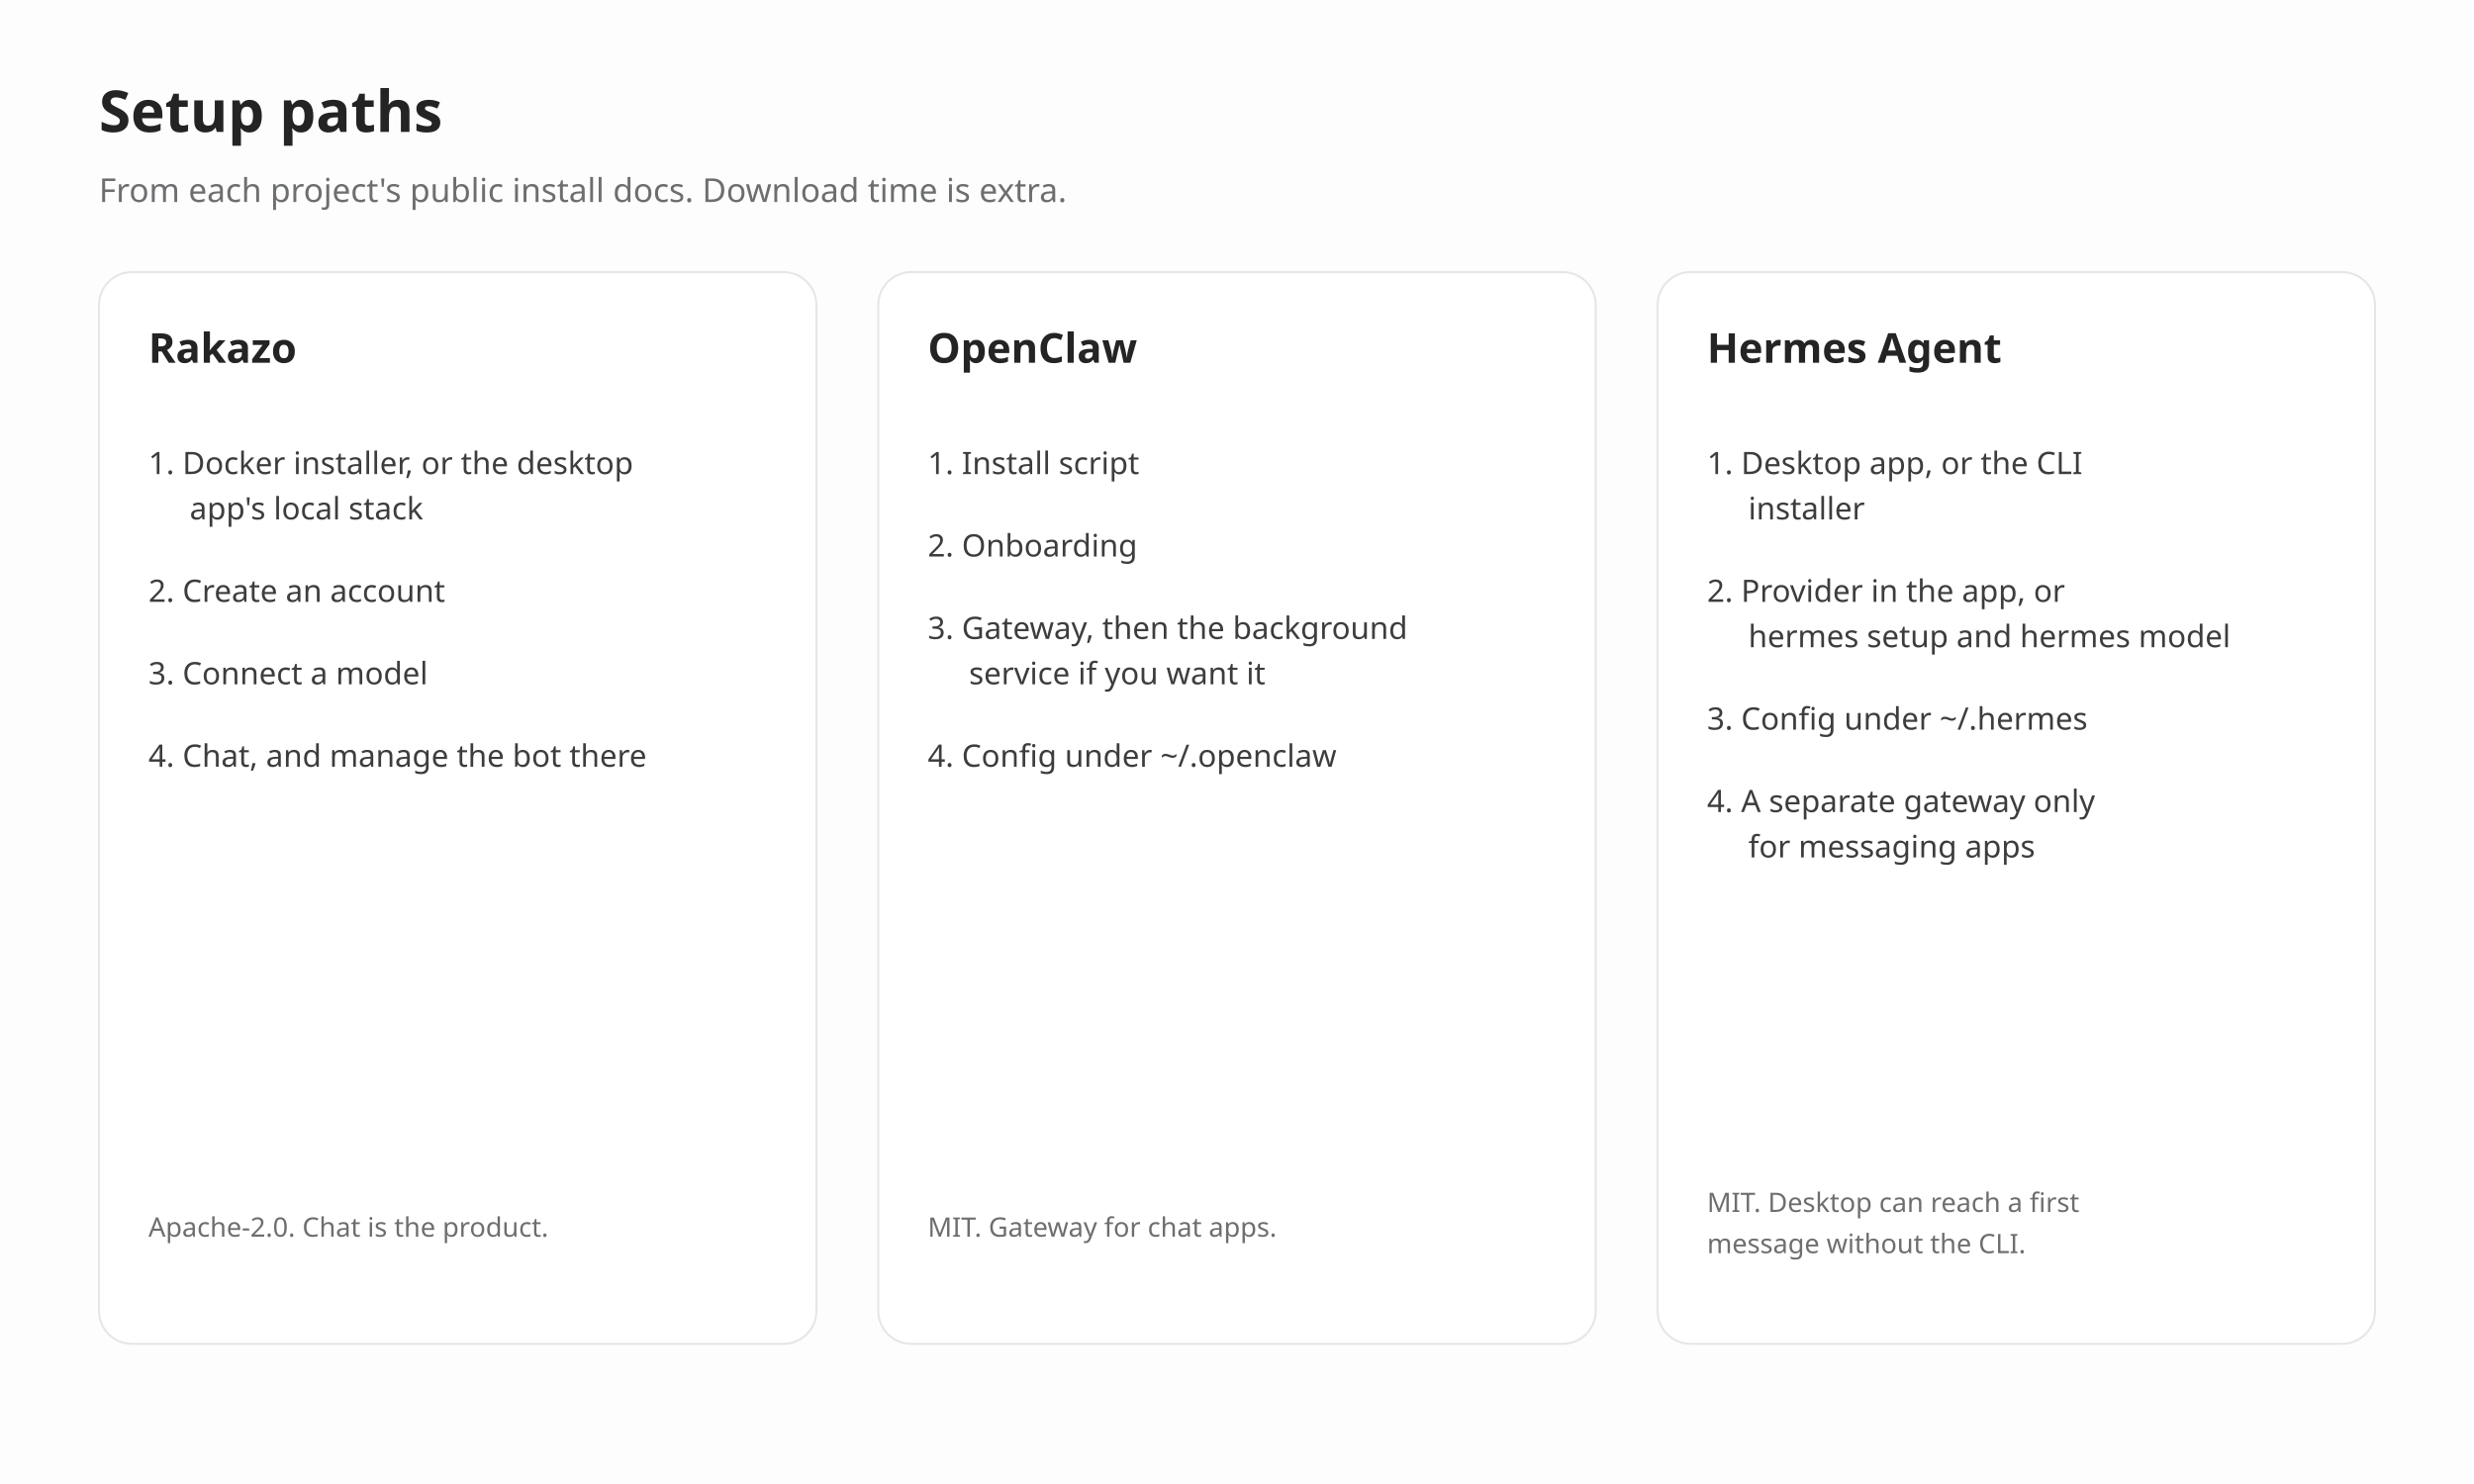
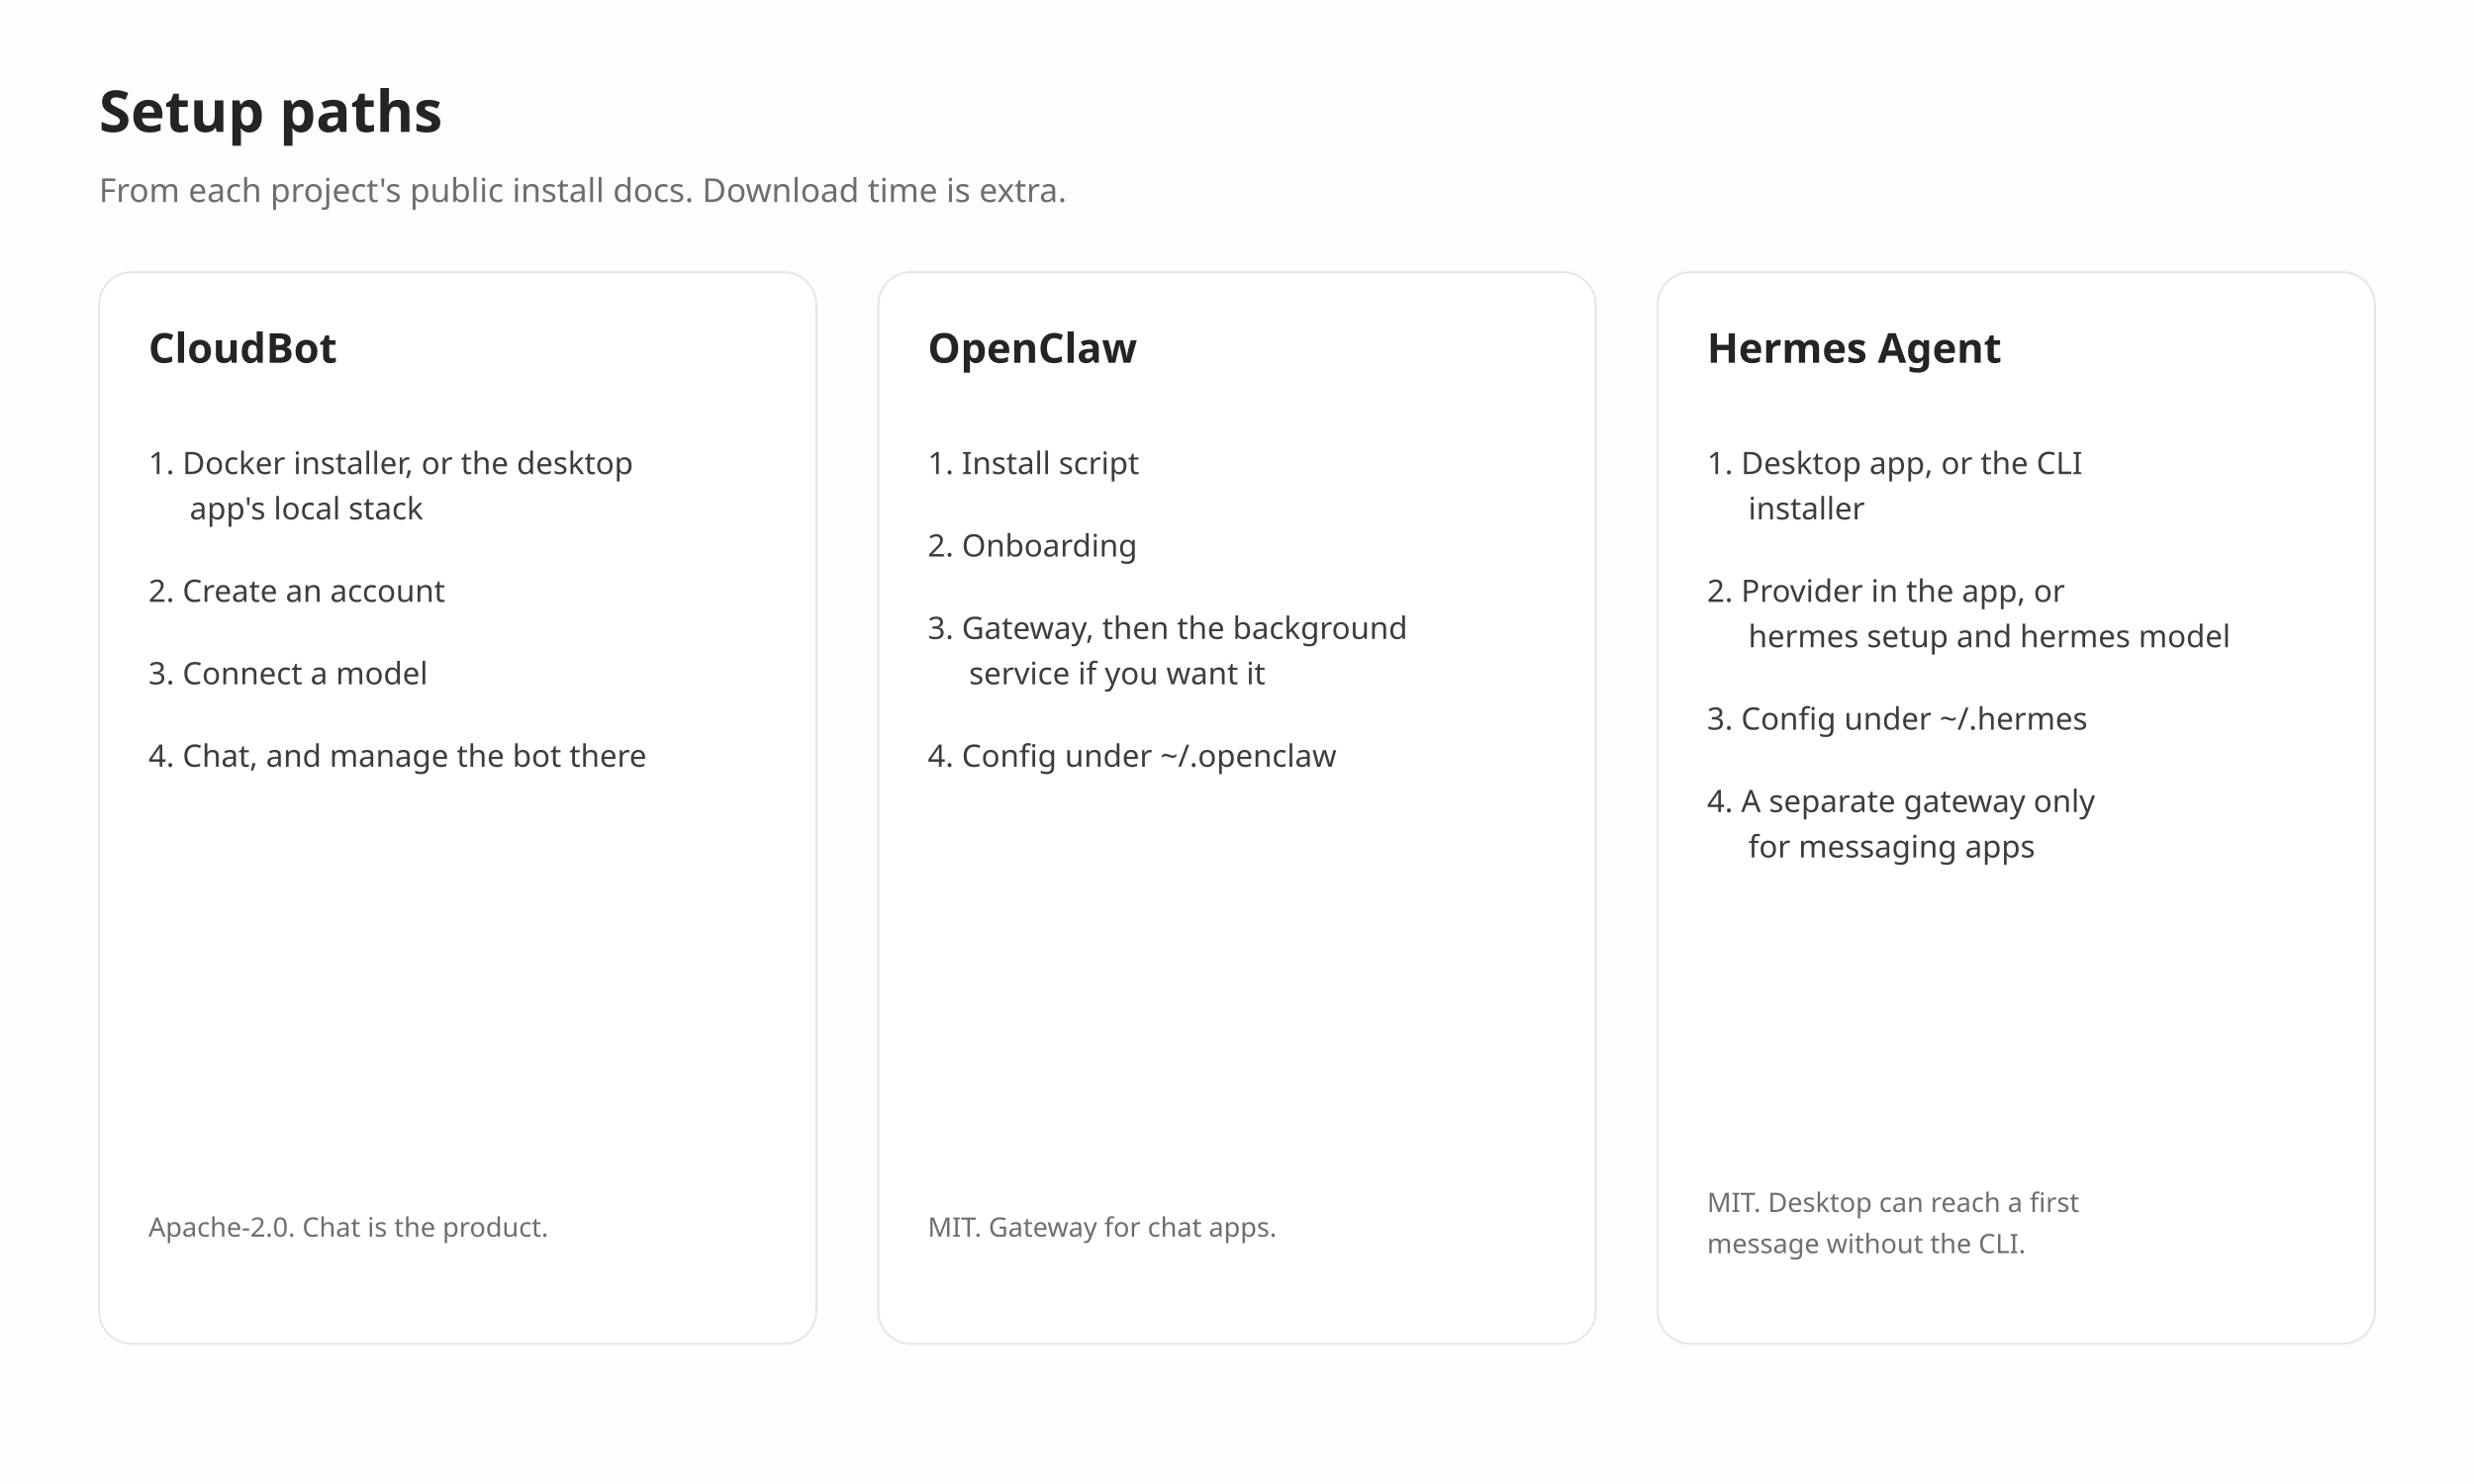
<svg xmlns="http://www.w3.org/2000/svg" width="1200" height="720" viewBox="0 0 1200 720" role="img" aria-labelledby="setupTitle setupDesc">
  <rect width="1200" height="720" fill="#fdfdfd" />
  <text x="48" y="64" fill="#242424" font-family="Geist, ui-sans-serif, system-ui, sans-serif" font-size="28" font-weight="600">Setup paths</text>
  <text x="48" y="98" fill="#6d6e70" font-family="Geist, ui-sans-serif, system-ui, sans-serif" font-size="16">From each project's public install docs. Download time is extra.</text>
  <g font-family="Geist, ui-sans-serif, system-ui, sans-serif">
    <rect x="48" y="132" width="348" height="520" rx="16" fill="#ffffff" stroke="#e6e6e6" />
    <rect x="426" y="132" width="348" height="520" rx="16" fill="#ffffff" stroke="#e6e6e6" />
    <rect x="804" y="132" width="348" height="520" rx="16" fill="#ffffff" stroke="#e6e6e6" />
-     <text x="72" y="176" fill="#242424" font-size="20" font-weight="600">Rakazo</text>
+     <text x="72" y="176" fill="#242424" font-size="20" font-weight="600">CloudBot</text>
    <text x="450" y="176" fill="#242424" font-size="20" font-weight="600">OpenClaw</text>
    <text x="828" y="176" fill="#242424" font-size="20" font-weight="600">Hermes Agent</text>
    <g fill="#3d3d3d" font-size="15">
      <text x="72" y="230">1. Docker installer, or the desktop</text>
      <text x="92" y="252">app's local stack</text>
      <text x="72" y="292">2. Create an account</text>
      <text x="72" y="332">3. Connect a model</text>
      <text x="72" y="372">4. Chat, and manage the bot there</text>
      <text x="450" y="230">1. Install script</text>
      <text x="450" y="270">2. Onboarding</text>
      <text x="450" y="310">3. Gateway, then the background</text>
      <text x="470" y="332">service if you want it</text>
      <text x="450" y="372">4. Config under ~/.openclaw</text>
      <text x="828" y="230">1. Desktop app, or the CLI</text>
      <text x="848" y="252">installer</text>
      <text x="828" y="292">2. Provider in the app, or</text>
      <text x="848" y="314">hermes setup and hermes model</text>
      <text x="828" y="354">3. Config under ~/.hermes</text>
      <text x="828" y="394">4. A separate gateway only</text>
      <text x="848" y="416">for messaging apps</text>
    </g>
    <text x="72" y="600" fill="#6d6e70" font-size="13">Apache-2.0. Chat is the product.</text>
    <text x="450" y="600" fill="#6d6e70" font-size="13">MIT. Gateway for chat apps.</text>
    <text x="828" y="588" fill="#6d6e70" font-size="13">MIT. Desktop can reach a first</text>
    <text x="828" y="608" fill="#6d6e70" font-size="13">message without the CLI.</text>
  </g>
</svg>
